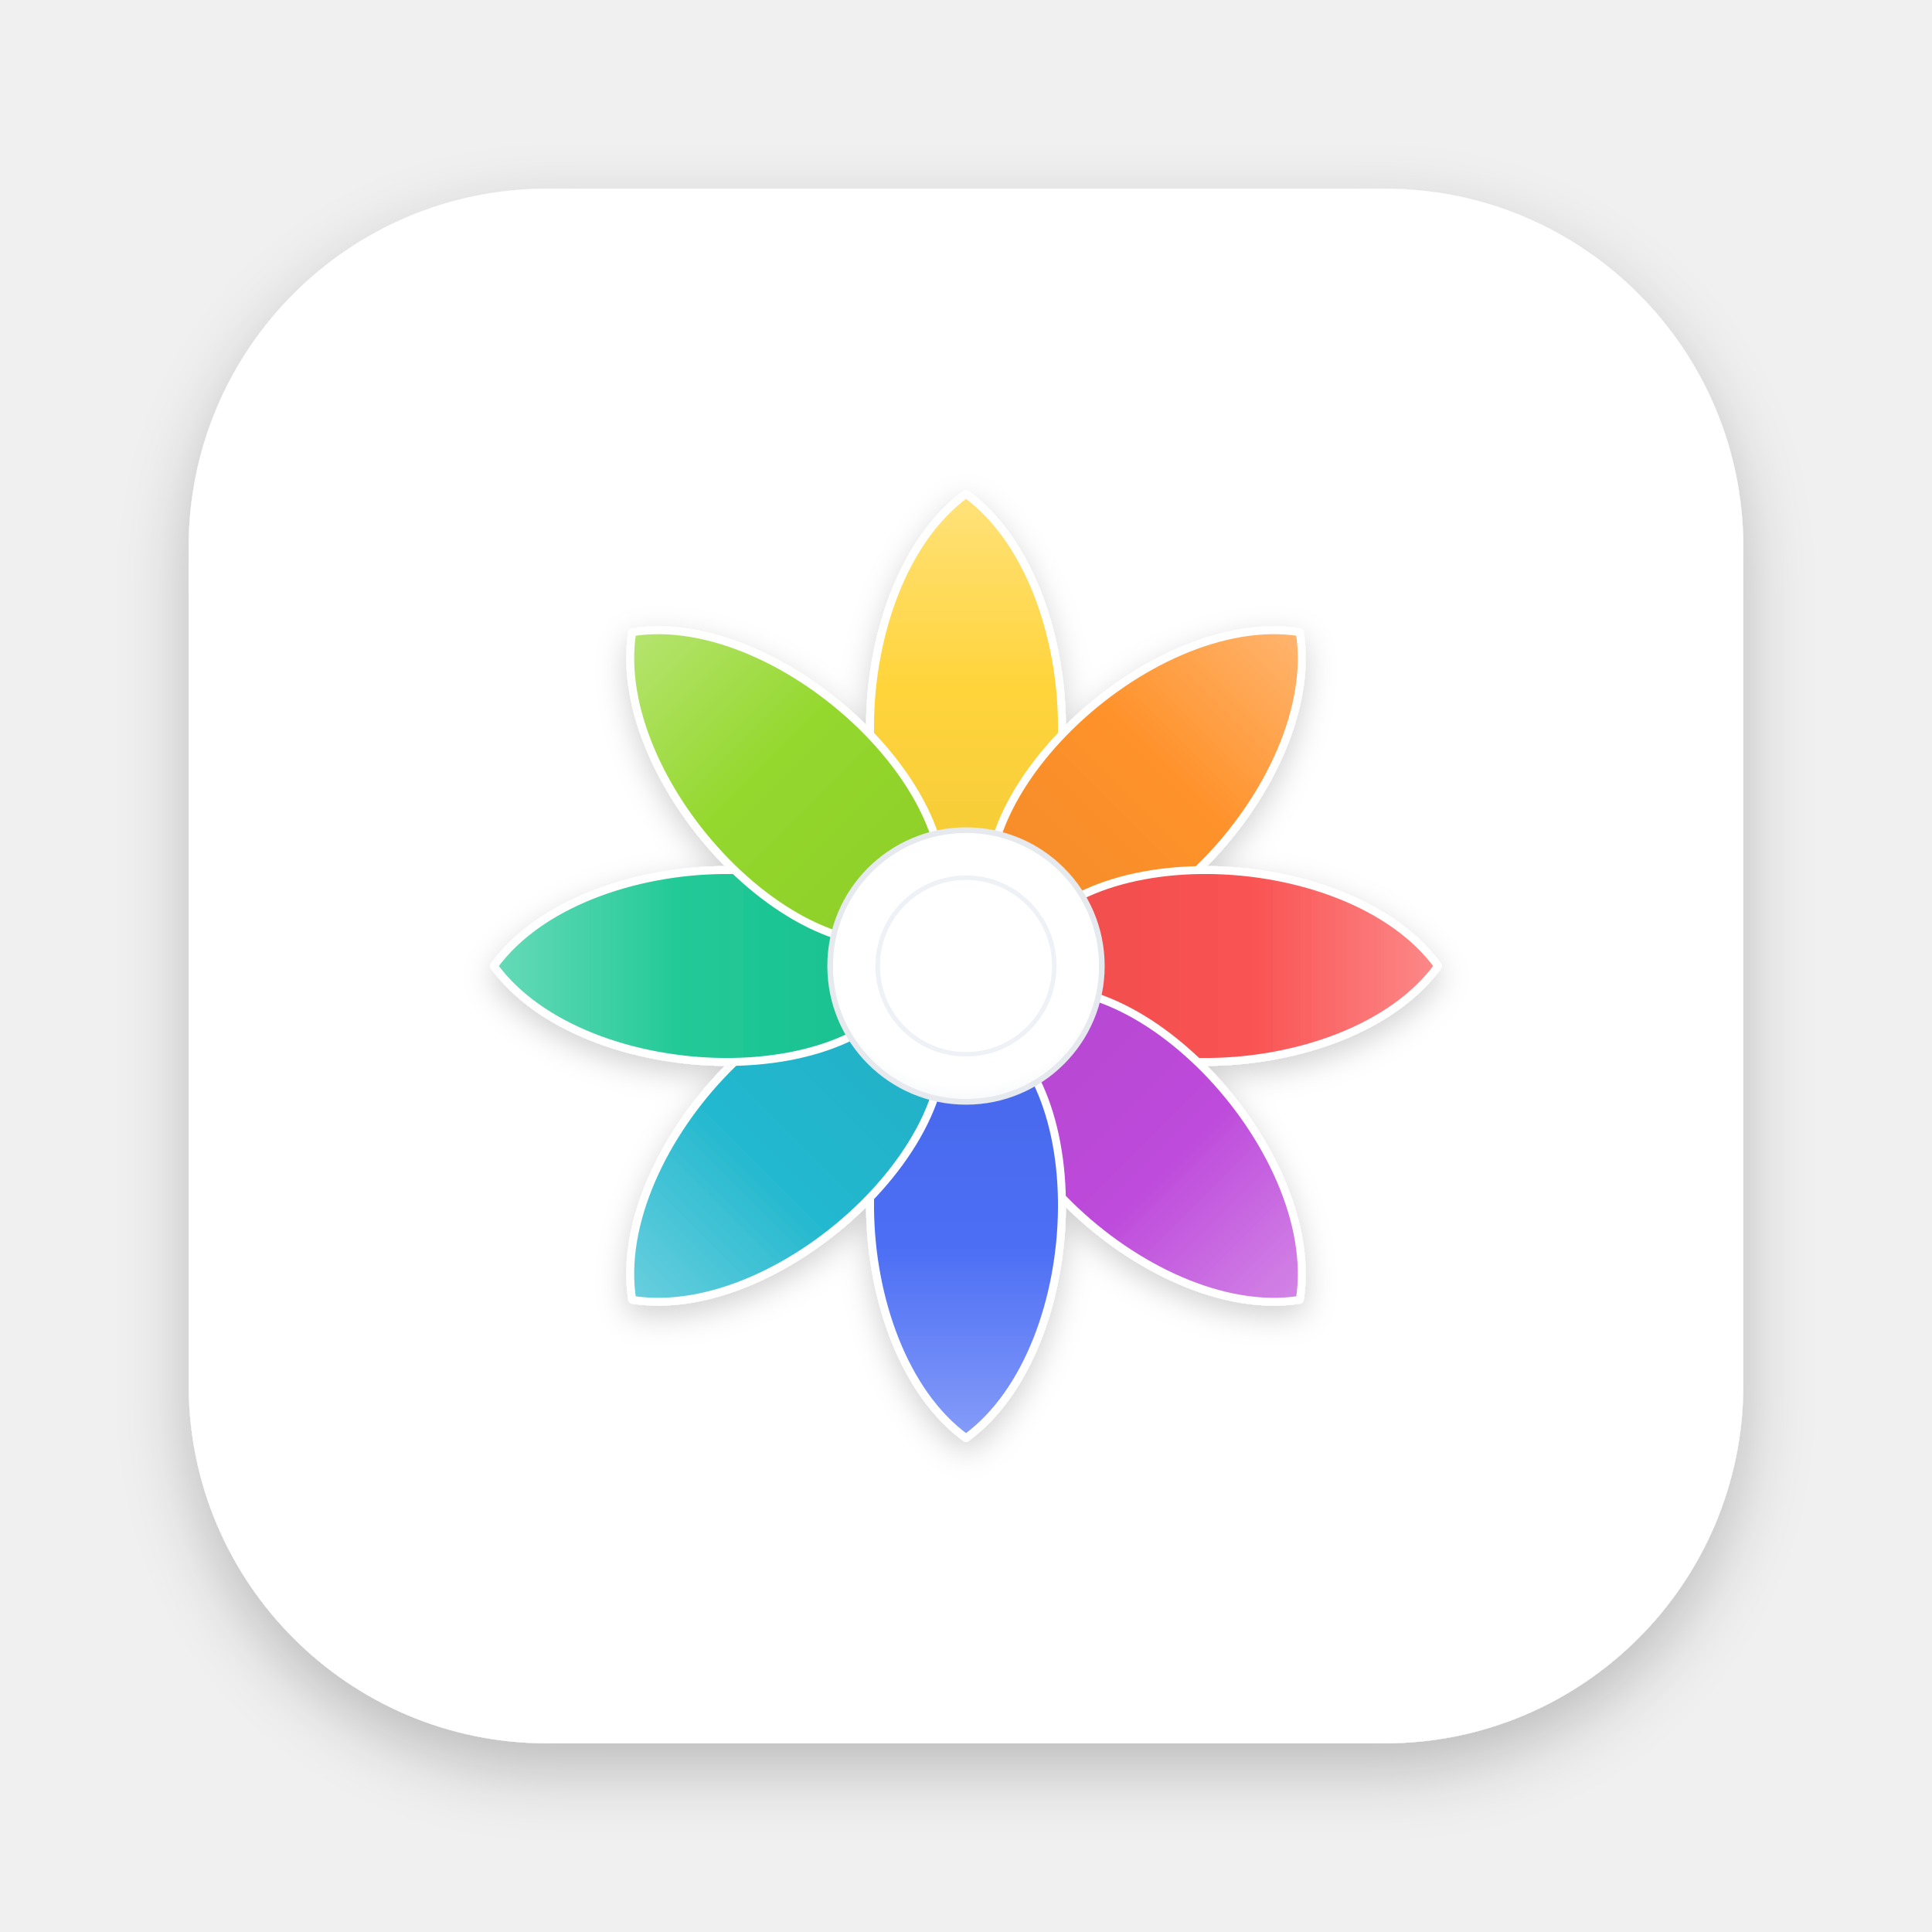
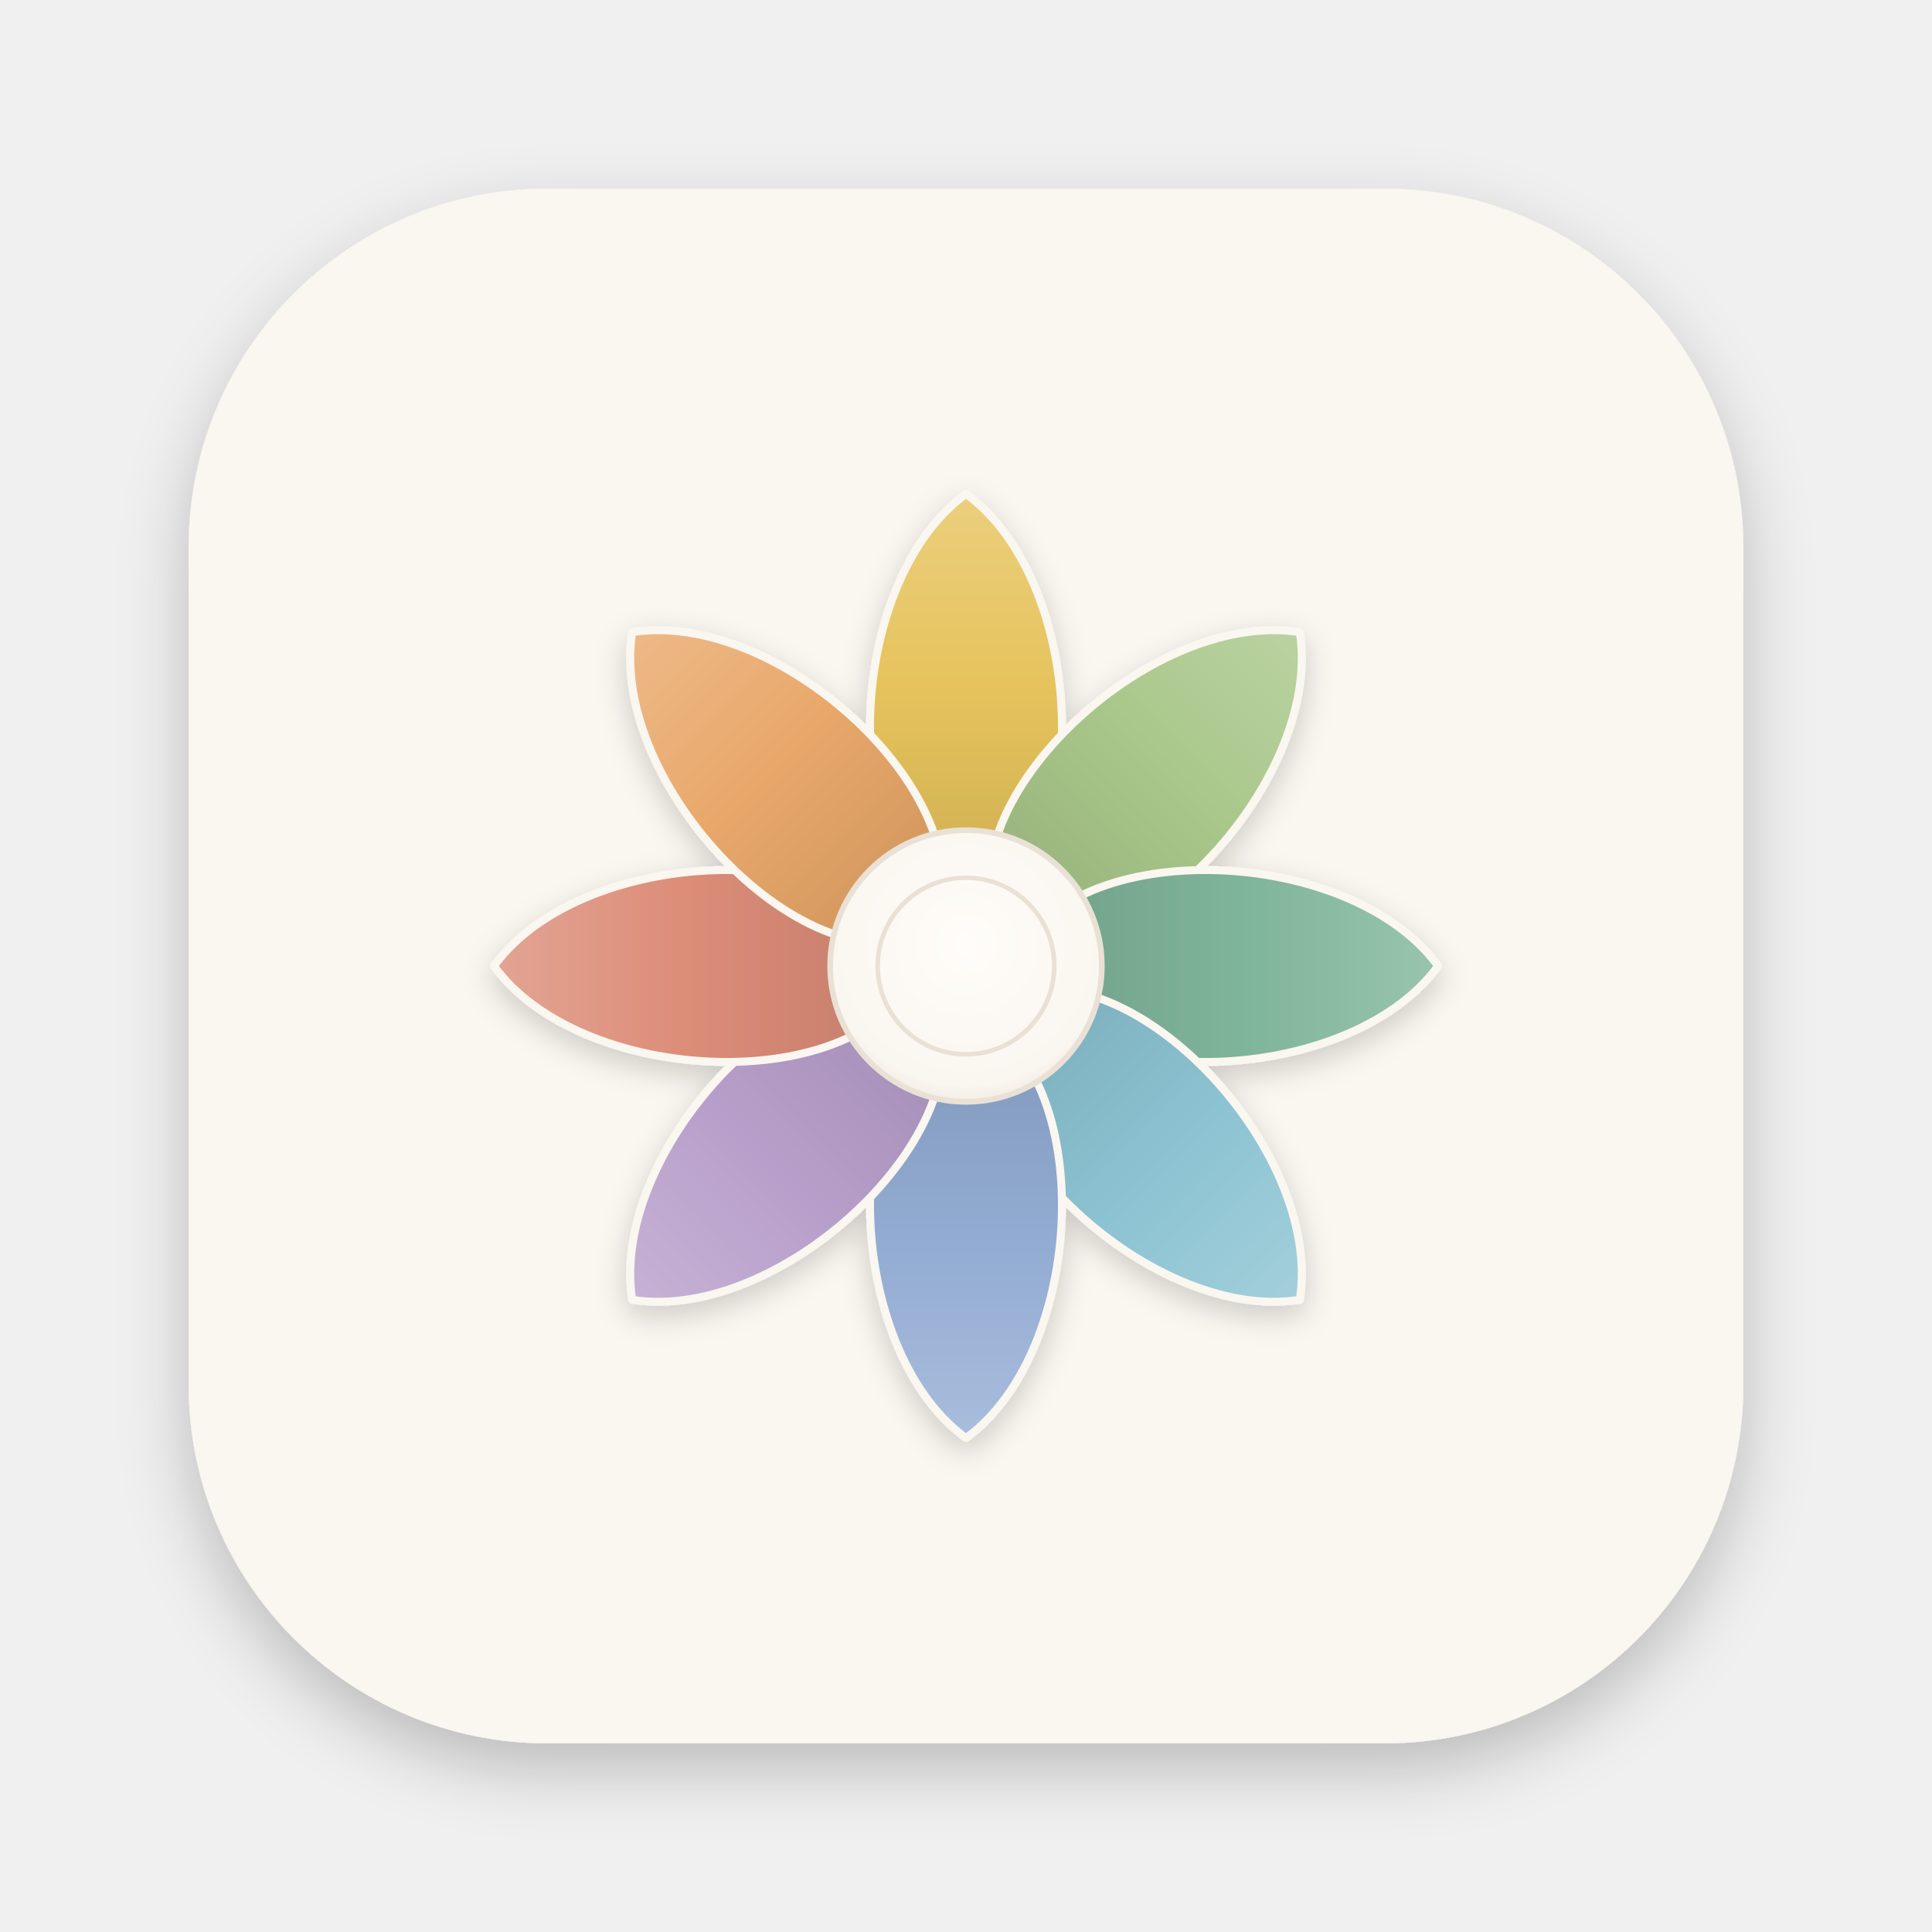
<svg xmlns="http://www.w3.org/2000/svg" width="1024" height="1024" viewBox="0 0 1024 1024">
  <defs>
    <linearGradient id="grad0" gradientUnits="userSpaceOnUse" x1="512" y1="470" x2="512" y2="95">
-       <stop offset="0" stop-color="#f2c938" />
-       <stop offset="0.55" stop-color="#FFD43B" />
-       <stop offset="1" stop-color="#ffe27a" />
+       <stop offset="0" stop-color="#caac51" />
+       <stop offset="0.55" stop-color="#E6C35C" />
+       <stop offset="1" stop-color="#ebcf7d" />
    </linearGradient>
    <linearGradient id="grad1" gradientUnits="userSpaceOnUse" x1="512" y1="470" x2="512" y2="95">
-       <stop offset="0" stop-color="#f28b29" />
-       <stop offset="0.55" stop-color="#FF922B" />
-       <stop offset="1" stop-color="#ffb56f" />
+       <stop offset="0" stop-color="#95af79" />
+       <stop offset="0.55" stop-color="#A9C78A" />
+       <stop offset="1" stop-color="#bad2a1" />
    </linearGradient>
    <linearGradient id="grad2" gradientUnits="userSpaceOnUse" x1="512" y1="470" x2="512" y2="95">
-       <stop offset="0" stop-color="#ee4e4e" />
-       <stop offset="0.55" stop-color="#FA5252" />
-       <stop offset="1" stop-color="#fc8989" />
+       <stop offset="0" stop-color="#709f88" />
+       <stop offset="0.55" stop-color="#7FB59A" />
+       <stop offset="1" stop-color="#99c4ae" />
    </linearGradient>
    <linearGradient id="grad3" gradientUnits="userSpaceOnUse" x1="512" y1="470" x2="512" y2="95">
-       <stop offset="0" stop-color="#b547d0" />
-       <stop offset="0.55" stop-color="#BE4BDB" />
-       <stop offset="1" stop-color="#d385e7" />
+       <stop offset="0" stop-color="#7bacb9" />
+       <stop offset="0.55" stop-color="#8CC3D2" />
+       <stop offset="1" stop-color="#a3cfdb" />
    </linearGradient>
    <linearGradient id="grad4" gradientUnits="userSpaceOnUse" x1="512" y1="470" x2="512" y2="95">
-       <stop offset="0" stop-color="#4869e9" />
-       <stop offset="0.55" stop-color="#4C6EF5" />
-       <stop offset="1" stop-color="#859cf8" />
+       <stop offset="0" stop-color="#8197ba" />
+       <stop offset="0.55" stop-color="#93ACD3" />
+       <stop offset="1" stop-color="#a9bddc" />
    </linearGradient>
    <linearGradient id="grad5" gradientUnits="userSpaceOnUse" x1="512" y1="470" x2="512" y2="95">
-       <stop offset="0" stop-color="#20afc5" />
-       <stop offset="0.55" stop-color="#22B8CF" />
-       <stop offset="1" stop-color="#69cfde" />
+       <stop offset="0" stop-color="#a28cb3" />
+       <stop offset="0.55" stop-color="#B89FCB" />
+       <stop offset="1" stop-color="#c6b2d5" />
    </linearGradient>
    <linearGradient id="grad6" gradientUnits="userSpaceOnUse" x1="512" y1="470" x2="512" y2="95">
-       <stop offset="0" stop-color="#1ebf8f" />
-       <stop offset="0.55" stop-color="#20C997" />
-       <stop offset="1" stop-color="#67dab8" />
+       <stop offset="0" stop-color="#c27c6a" />
+       <stop offset="0.55" stop-color="#DC8D78" />
+       <stop offset="1" stop-color="#e3a493" />
    </linearGradient>
    <linearGradient id="grad7" gradientUnits="userSpaceOnUse" x1="512" y1="470" x2="512" y2="95">
-       <stop offset="0" stop-color="#8dcd2b" />
-       <stop offset="0.55" stop-color="#94D82D" />
-       <stop offset="1" stop-color="#b6e470" />
+       <stop offset="0" stop-color="#cd945d" />
+       <stop offset="0.55" stop-color="#E9A86A" />
+       <stop offset="1" stop-color="#edb988" />
    </linearGradient>
    <radialGradient id="hub" cx="0.5" cy="0.42" r="0.65">
-       <stop offset="0" stop-color="#ffffff" />
-       <stop offset="0.80" stop-color="#ffffff" />
-       <stop offset="1" stop-color="#eef1f5" />
+       <stop offset="0" stop-color="#FFFDF9" />
+       <stop offset="0.80" stop-color="#FAF6F0" />
+       <stop offset="1" stop-color="#E9E1D6" />
    </radialGradient>
    <filter id="softshadow" x="-25%" y="-25%" width="150%" height="150%">
      <feGaussianBlur in="SourceAlpha" stdDeviation="13" />
      <feOffset dy="9" />
      <feComponentTransfer>
        <feFuncA type="linear" slope="0.18" />
      </feComponentTransfer>
      <feMerge>
        <feMergeNode />
        <feMergeNode in="SourceGraphic" />
      </feMerge>
    </filter>
    <filter id="cardshadow" x="-15%" y="-15%" width="130%" height="130%">
      <feGaussianBlur in="SourceAlpha" stdDeviation="18" />
      <feOffset dy="14" />
      <feComponentTransfer>
        <feFuncA type="linear" slope="0.22" />
      </feComponentTransfer>
      <feMerge>
        <feMergeNode />
        <feMergeNode in="SourceGraphic" />
      </feMerge>
    </filter>
  </defs>
  <g filter="url(#cardshadow)">
-     <rect x="100" y="100" width="824" height="824" rx="190" ry="190" fill="#ffffff" />
+     <rect x="100" y="100" width="824" height="824" rx="190" ry="190" fill="#FAF6F0" />
  </g>
  <g transform="translate(512 512) scale(0.60) translate(-512 -512)">
    <g filter="url(#softshadow)">
      <g transform="rotate(0 512 512)">
-         <path d="M512 470 C396 430 402 175 512 95 C622 175 628 430 512 470 Z" fill="url(#grad0)" stroke="#ffffff" stroke-width="7" stroke-linejoin="round" />
+         <path d="M512 470 C396 430 402 175 512 95 C622 175 628 430 512 470 Z" fill="url(#grad0)" stroke="#FAF6F0" stroke-width="7" stroke-linejoin="round" />
      </g>
      <g transform="rotate(45 512 512)">
-         <path d="M512 470 C396 430 402 175 512 95 C622 175 628 430 512 470 Z" fill="url(#grad1)" stroke="#ffffff" stroke-width="7" stroke-linejoin="round" />
+         <path d="M512 470 C396 430 402 175 512 95 C622 175 628 430 512 470 Z" fill="url(#grad1)" stroke="#FAF6F0" stroke-width="7" stroke-linejoin="round" />
      </g>
      <g transform="rotate(90 512 512)">
-         <path d="M512 470 C396 430 402 175 512 95 C622 175 628 430 512 470 Z" fill="url(#grad2)" stroke="#ffffff" stroke-width="7" stroke-linejoin="round" />
+         <path d="M512 470 C396 430 402 175 512 95 C622 175 628 430 512 470 Z" fill="url(#grad2)" stroke="#FAF6F0" stroke-width="7" stroke-linejoin="round" />
      </g>
      <g transform="rotate(135 512 512)">
-         <path d="M512 470 C396 430 402 175 512 95 C622 175 628 430 512 470 Z" fill="url(#grad3)" stroke="#ffffff" stroke-width="7" stroke-linejoin="round" />
+         <path d="M512 470 C396 430 402 175 512 95 C622 175 628 430 512 470 Z" fill="url(#grad3)" stroke="#FAF6F0" stroke-width="7" stroke-linejoin="round" />
      </g>
      <g transform="rotate(180 512 512)">
-         <path d="M512 470 C396 430 402 175 512 95 C622 175 628 430 512 470 Z" fill="url(#grad4)" stroke="#ffffff" stroke-width="7" stroke-linejoin="round" />
+         <path d="M512 470 C396 430 402 175 512 95 C622 175 628 430 512 470 Z" fill="url(#grad4)" stroke="#FAF6F0" stroke-width="7" stroke-linejoin="round" />
      </g>
      <g transform="rotate(225 512 512)">
-         <path d="M512 470 C396 430 402 175 512 95 C622 175 628 430 512 470 Z" fill="url(#grad5)" stroke="#ffffff" stroke-width="7" stroke-linejoin="round" />
+         <path d="M512 470 C396 430 402 175 512 95 C622 175 628 430 512 470 Z" fill="url(#grad5)" stroke="#FAF6F0" stroke-width="7" stroke-linejoin="round" />
      </g>
      <g transform="rotate(270 512 512)">
-         <path d="M512 470 C396 430 402 175 512 95 C622 175 628 430 512 470 Z" fill="url(#grad6)" stroke="#ffffff" stroke-width="7" stroke-linejoin="round" />
+         <path d="M512 470 C396 430 402 175 512 95 C622 175 628 430 512 470 Z" fill="url(#grad6)" stroke="#FAF6F0" stroke-width="7" stroke-linejoin="round" />
      </g>
      <g transform="rotate(315 512 512)">
-         <path d="M512 470 C396 430 402 175 512 95 C622 175 628 430 512 470 Z" fill="url(#grad7)" stroke="#ffffff" stroke-width="7" stroke-linejoin="round" />
+         <path d="M512 470 C396 430 402 175 512 95 C622 175 628 430 512 470 Z" fill="url(#grad7)" stroke="#FAF6F0" stroke-width="7" stroke-linejoin="round" />
      </g>
-       <circle cx="512" cy="512" r="120" fill="url(#hub)" stroke="#e6e9ee" stroke-width="5" />
-       <circle cx="512" cy="512" r="78" fill="none" stroke="#eef1f5" stroke-width="4" />
+       <circle cx="512" cy="512" r="120" fill="url(#hub)" stroke="#E9E1D6" stroke-width="5" />
+       <circle cx="512" cy="512" r="78" fill="none" stroke="#E9E1D6" stroke-width="4" />
    </g>
  </g>
</svg>
